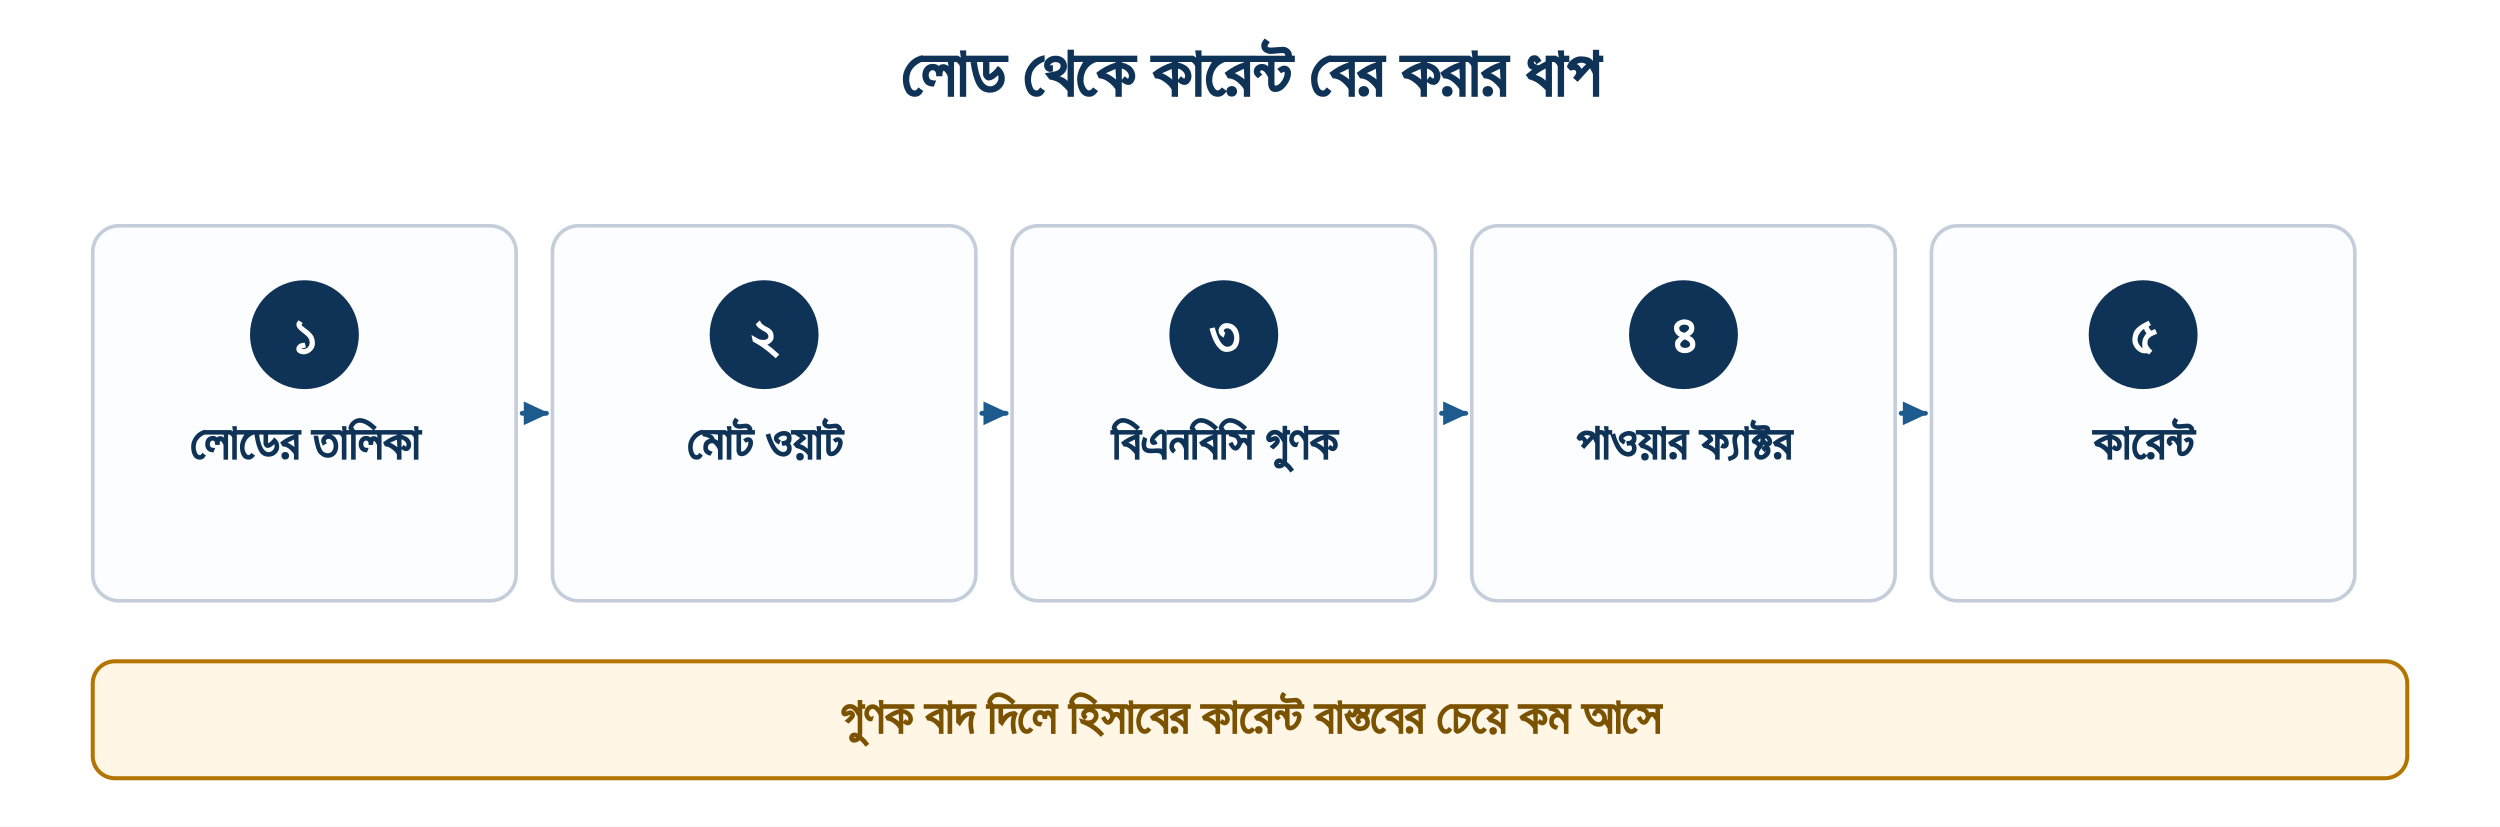
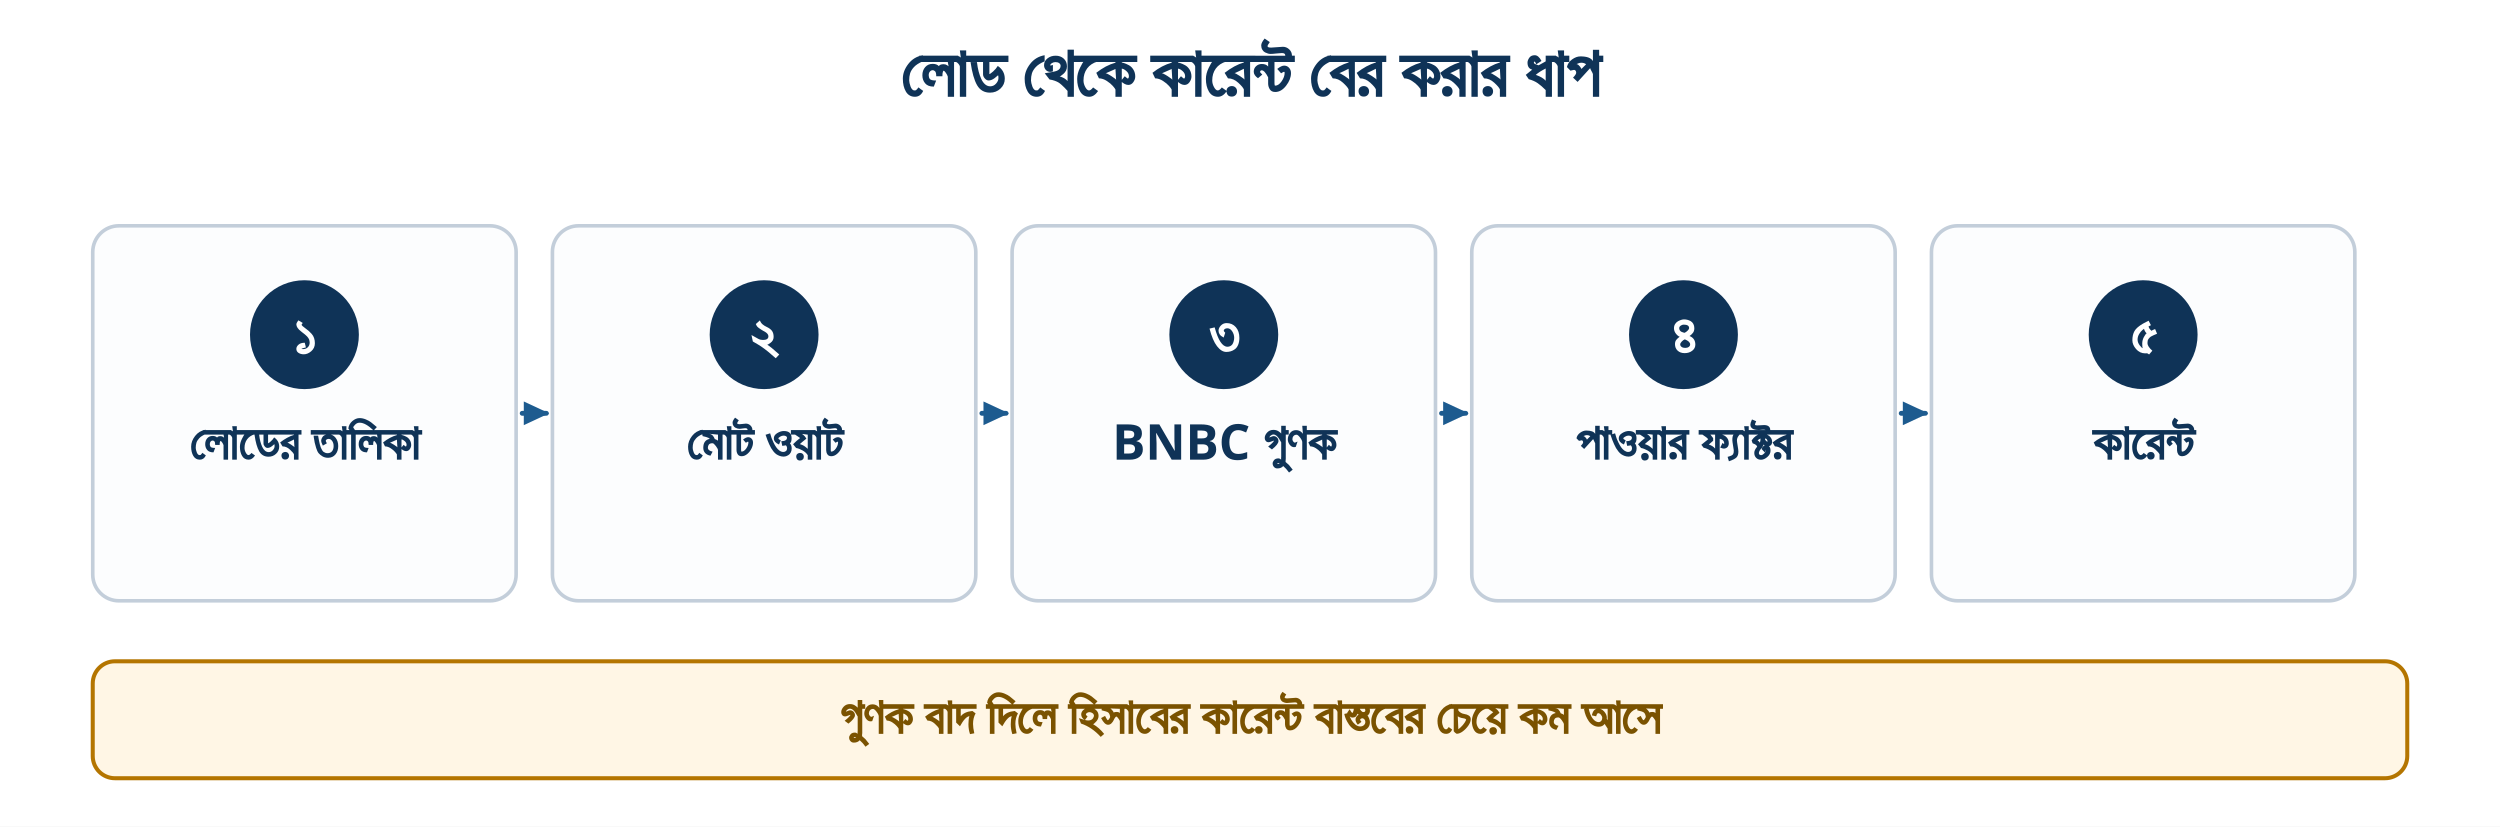
<svg xmlns="http://www.w3.org/2000/svg" width="1240" height="410" viewBox="0 0 1240 410">
  <defs>
    <marker id="ar" viewBox="0 0 10 10" refX="8.5" refY="5" markerUnits="userSpaceOnUse" markerWidth="14" markerHeight="14" orient="auto-start-reverse">
      <path d="M 0.5 0.8 L 9.5 5 L 0.5 9.2 z" fill="#1D5B8F" />
    </marker>
  </defs>
  <rect width="1240" height="410" fill="#FFFFFF" />
  <text x="620.0" y="48.0" font-family="Kalpurush" font-size="34" font-weight="700" fill="#0F3357" text-anchor="middle">লোড থেকে কারেন্ট বের করার ধাপ</text>
  <rect x="46.0" y="112.0" width="210.0" height="186.0" rx="13" fill="#FCFDFE" stroke="#C3CEDA" stroke-width="1.8" />
  <circle cx="151.0" cy="166.0" r="27.0" fill="#0F3357" stroke="none" stroke-width="2" />
  <text x="151.0" y="175.8" font-family="Kalpurush" font-size="28" font-weight="700" fill="#FFFFFF" text-anchor="middle">১</text>
  <text x="151.0" y="228.0" font-family="Kalpurush" font-size="24.5" font-weight="700" fill="#0F3357" text-anchor="middle">লোডের তালিকা</text>
  <line x1="259.0" y1="205.0" x2="271.0" y2="205.0" stroke="#1D5B8F" stroke-width="2.4" stroke-linecap="round" marker-end="url(#ar)" />
  <rect x="274.0" y="112.0" width="210.0" height="186.0" rx="13" fill="#FCFDFE" stroke="#C3CEDA" stroke-width="1.8" />
  <circle cx="379.0" cy="166.0" r="27.0" fill="#0F3357" stroke="none" stroke-width="2" />
  <text x="379.0" y="175.8" font-family="Kalpurush" font-size="28" font-weight="700" fill="#FFFFFF" text-anchor="middle">২</text>
  <text x="379.0" y="228.0" font-family="Kalpurush" font-size="24.5" font-weight="700" fill="#0F3357" text-anchor="middle">মোট ওয়াট</text>
  <line x1="487.0" y1="205.0" x2="499.0" y2="205.0" stroke="#1D5B8F" stroke-width="2.4" stroke-linecap="round" marker-end="url(#ar)" />
  <rect x="502.0" y="112.0" width="210.0" height="186.0" rx="13" fill="#FCFDFE" stroke="#C3CEDA" stroke-width="1.8" />
  <circle cx="607.0" cy="166.0" r="27.0" fill="#0F3357" stroke="none" stroke-width="2" />
  <text x="607.0" y="175.8" font-family="Kalpurush" font-size="28" font-weight="700" fill="#FFFFFF" text-anchor="middle">৩</text>
-   <text x="607.0" y="228.0" font-family="Kalpurush" font-size="24.5" font-weight="700" fill="#0F3357" text-anchor="middle">বিএনবিসি গুণক</text>
+   <text x="607.0" y="228.0" font-family="Kalpurush" font-size="24.5" font-weight="700" fill="#0F3357" text-anchor="middle">BNBC গুণক</text>
  <line x1="715.0" y1="205.0" x2="727.0" y2="205.0" stroke="#1D5B8F" stroke-width="2.4" stroke-linecap="round" marker-end="url(#ar)" />
  <rect x="730.0" y="112.0" width="210.0" height="186.0" rx="13" fill="#FCFDFE" stroke="#C3CEDA" stroke-width="1.8" />
  <circle cx="835.0" cy="166.0" r="27.0" fill="#0F3357" stroke="none" stroke-width="2" />
  <text x="835.0" y="175.8" font-family="Kalpurush" font-size="28" font-weight="700" fill="#FFFFFF" text-anchor="middle">৪</text>
  <text x="835.0" y="228.0" font-family="Kalpurush" font-size="24.5" font-weight="700" fill="#0F3357" text-anchor="middle">পাওয়ার ফ্যাক্টর</text>
  <line x1="943.0" y1="205.0" x2="955.0" y2="205.0" stroke="#1D5B8F" stroke-width="2.4" stroke-linecap="round" marker-end="url(#ar)" />
  <rect x="958.0" y="112.0" width="210.0" height="186.0" rx="13" fill="#FCFDFE" stroke="#C3CEDA" stroke-width="1.8" />
  <circle cx="1063.0" cy="166.0" r="27.0" fill="#0F3357" stroke="none" stroke-width="2" />
  <text x="1063.0" y="175.8" font-family="Kalpurush" font-size="28" font-weight="700" fill="#FFFFFF" text-anchor="middle">৫</text>
  <text x="1063.0" y="228.0" font-family="Kalpurush" font-size="24.5" font-weight="700" fill="#0F3357" text-anchor="middle">কারেন্ট</text>
  <rect x="46.0" y="328.0" width="1148.0" height="58.0" rx="11" fill="#FFF6E5" stroke="#B47500" stroke-width="2" />
  <text x="620.0" y="364.0" font-family="Kalpurush" font-size="24.5" font-weight="700" fill="#7A5200" text-anchor="middle">গুণক বাদ দিলে হিসাবের কারেন্ট বাস্তবের চেয়ে কম আসে</text>
</svg>
